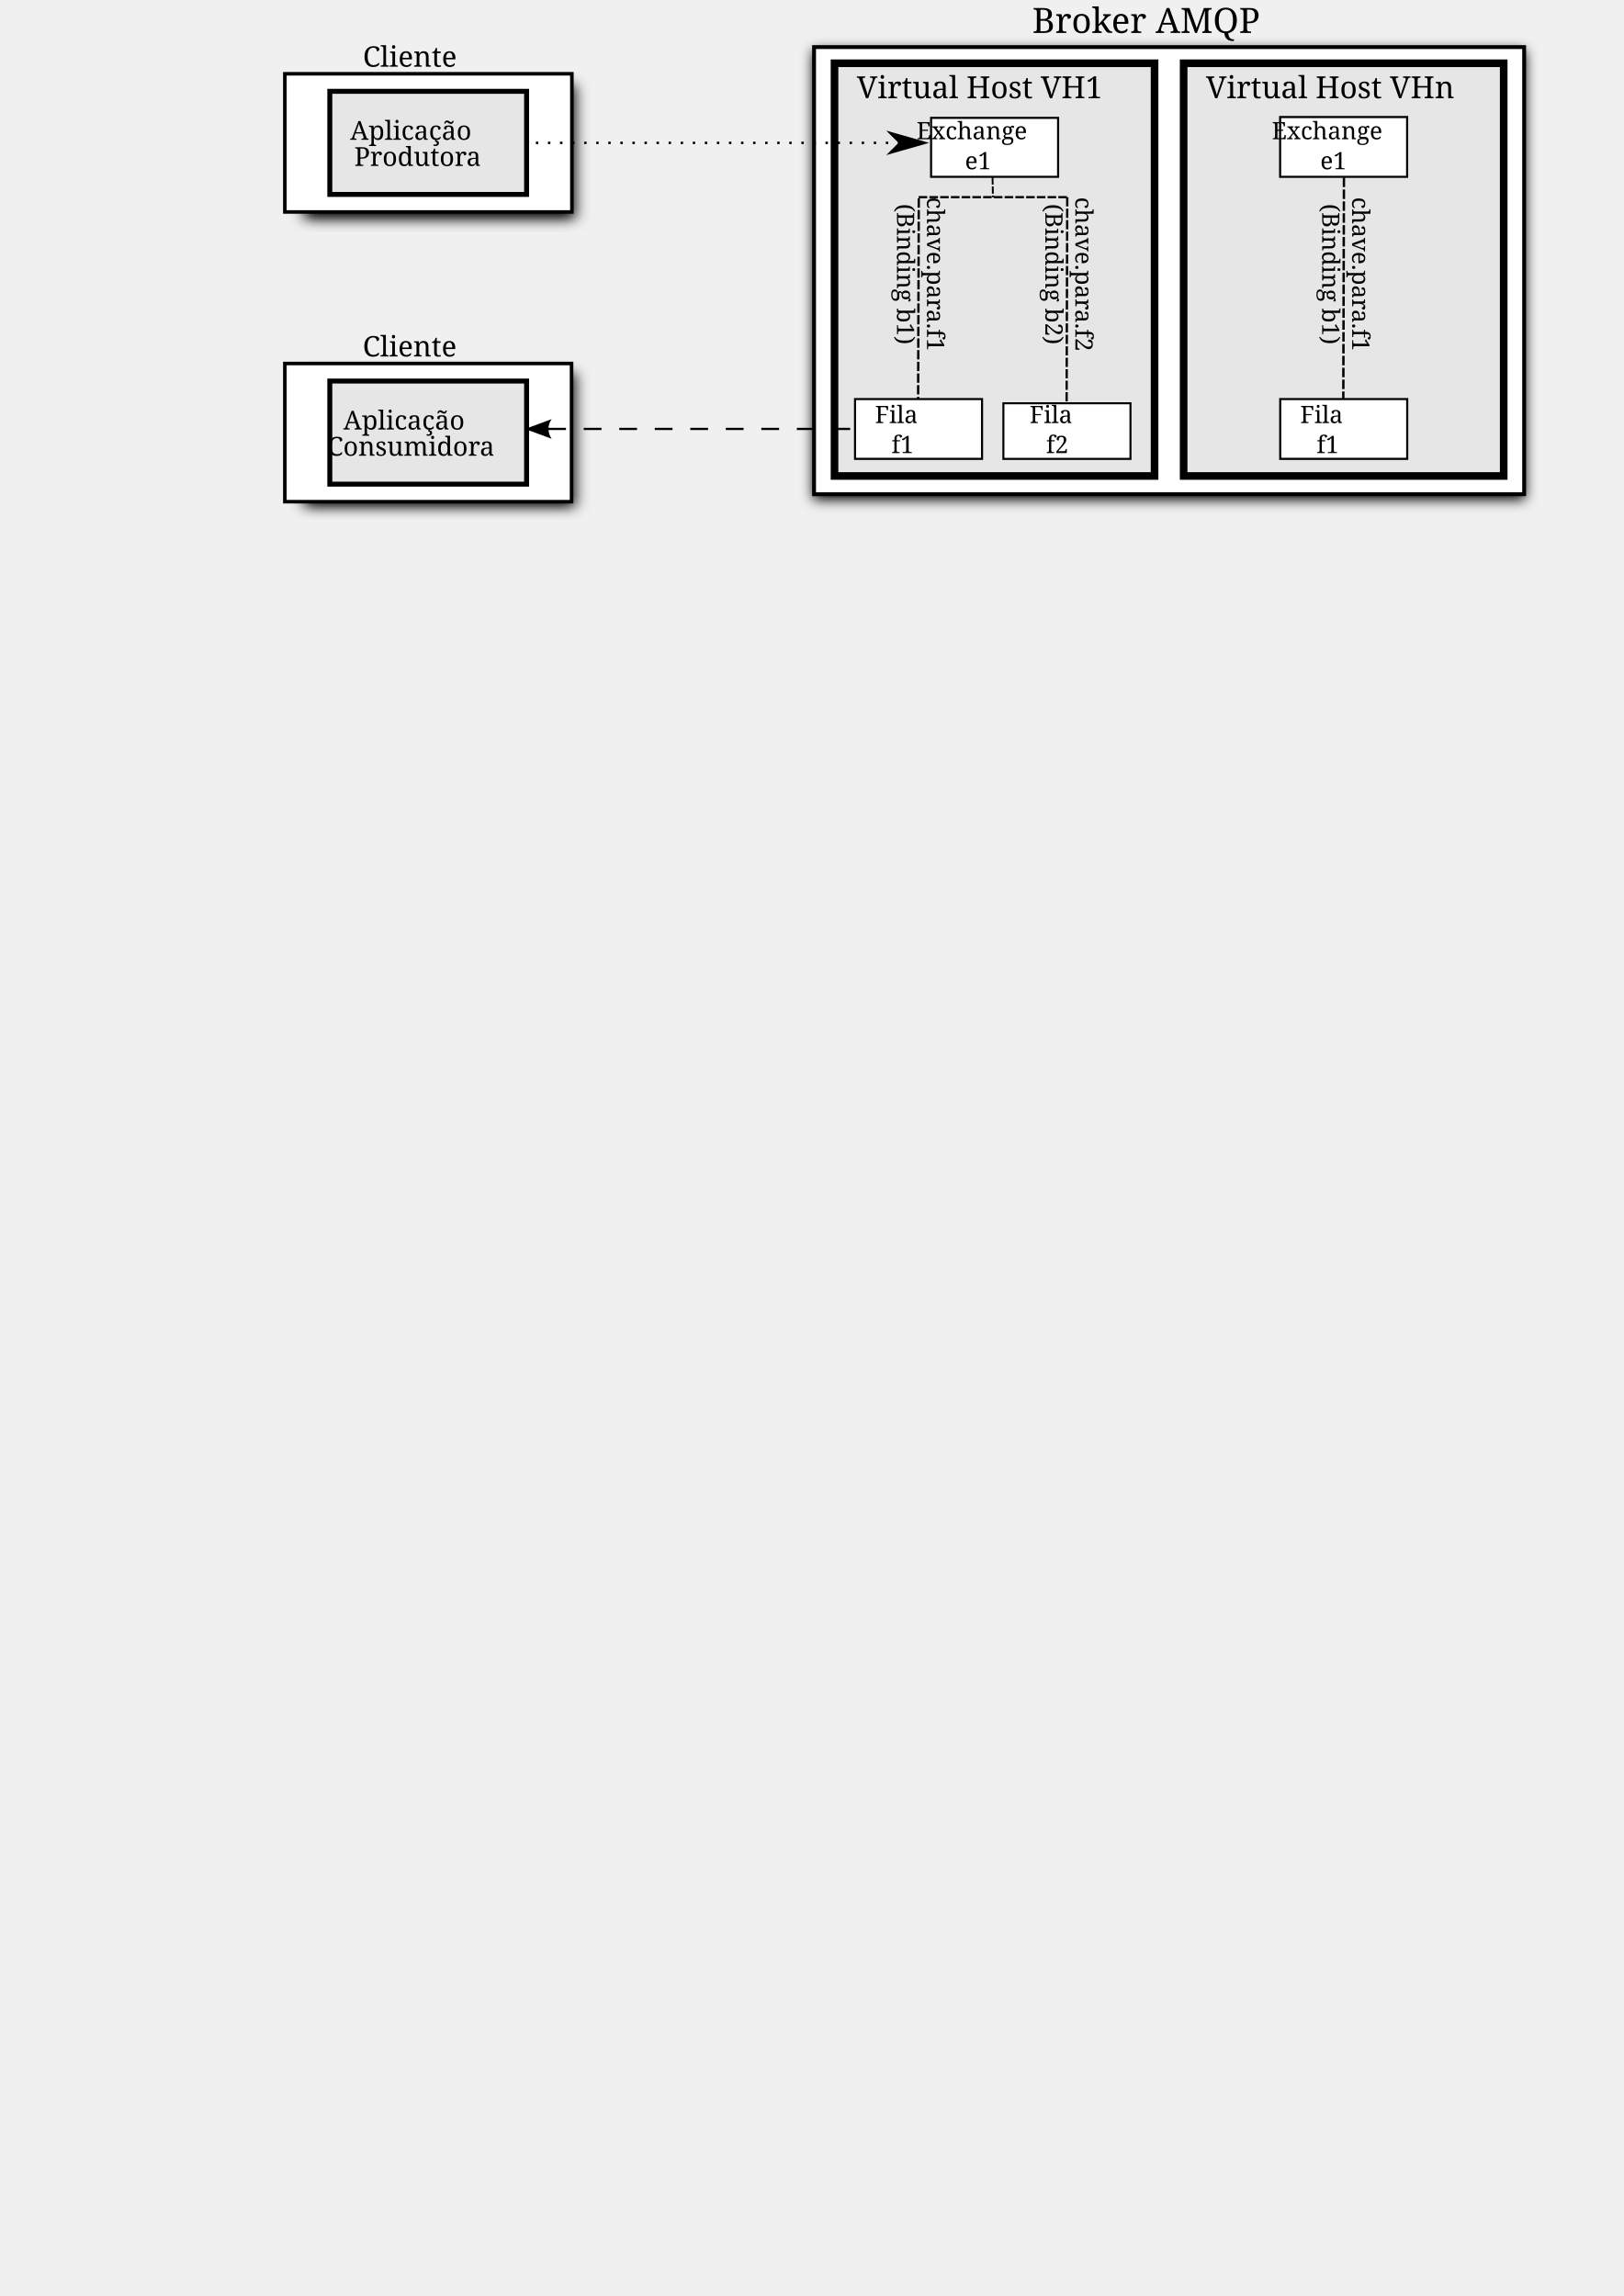
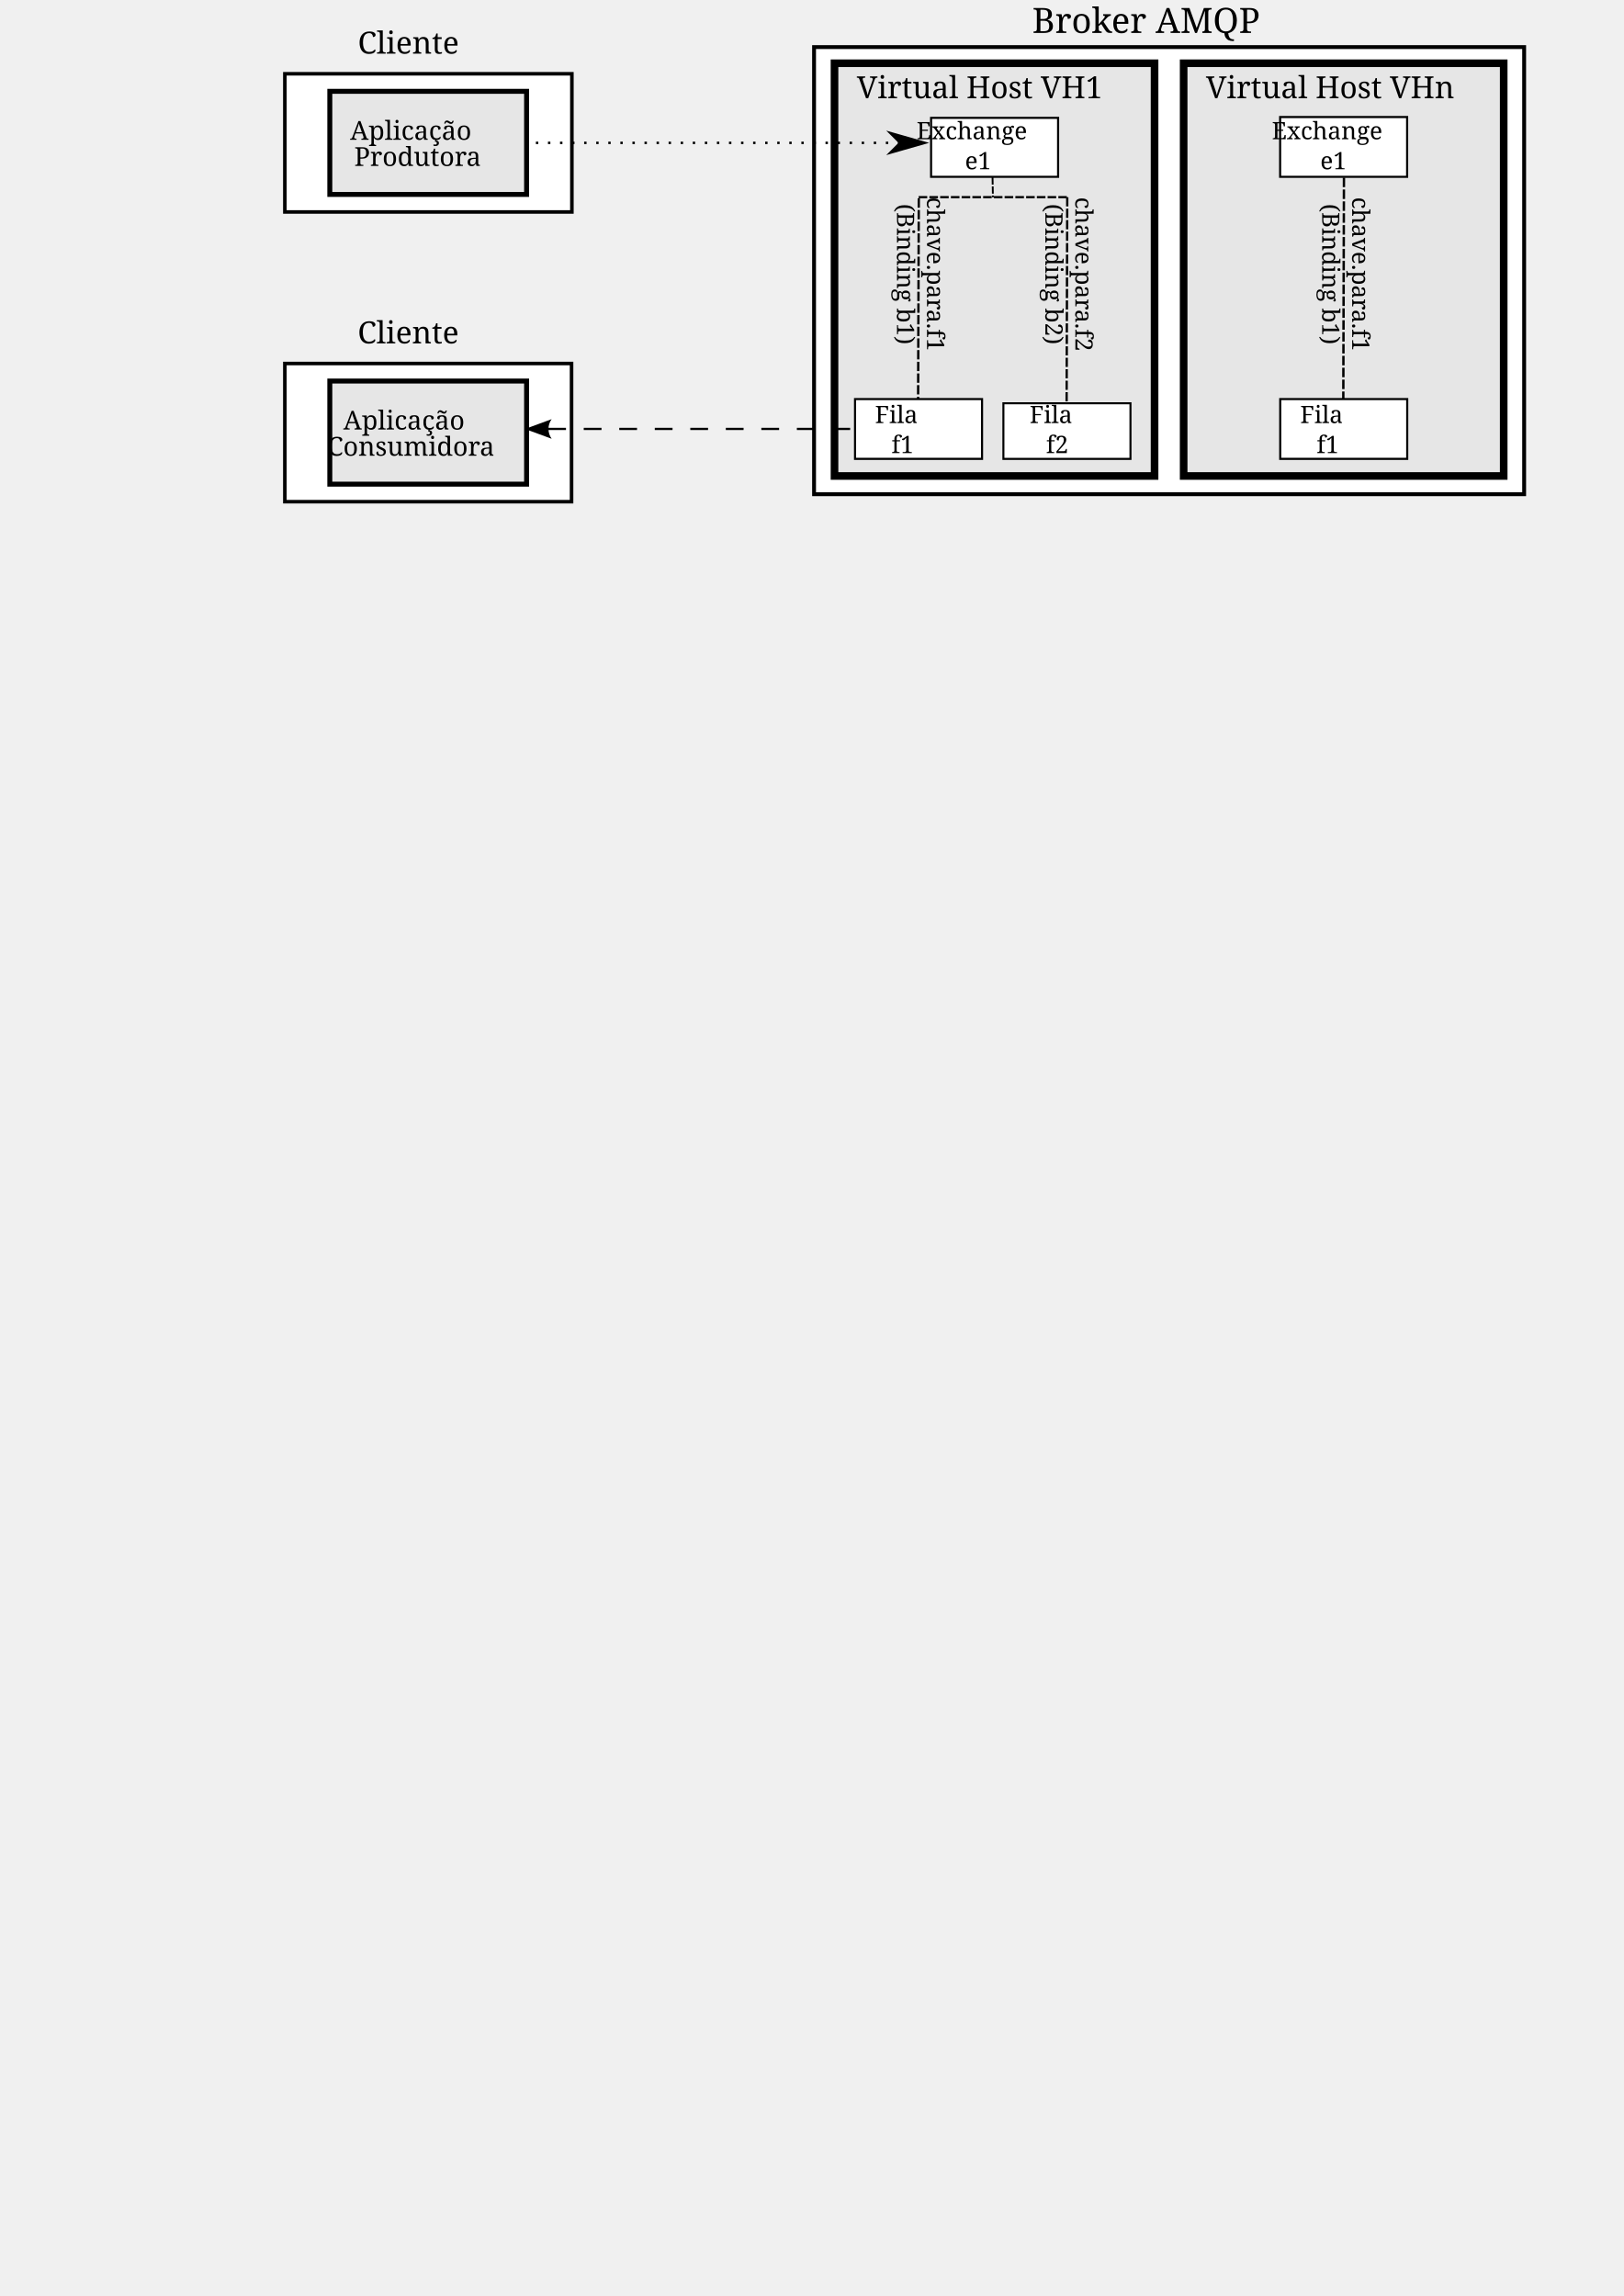
<svg xmlns="http://www.w3.org/2000/svg" id="svg2" height="1052.362" width="744.094" y="0" x="0" version="1.0">
  <defs id="defs3">
    <marker orient="auto" refY="0.0" refX="0.0" id="marker6680" style="overflow:visible;">
      <path id="path5462" style="font-size:12.0;fill-rule:evenodd;stroke-width:0.625;stroke-linejoin:round;" d="M 8.719,4.034 L -2.207,0.016 L 8.719,-4.002 C 6.973,-1.63 6.983,1.616 8.719,4.034 z " transform="scale(1.1) rotate(180) translate(1,0)" />
    </marker>
    <marker orient="auto" refY="0.0" refX="0.0" id="marker5645" style="overflow:visible">
      <path id="path5386" d="M 0.0,0.0 L 5.0,-5.0 L -12.5,0.0 L 5.0,5.0 L 0.0,0.0 z " style="fill-rule:evenodd;stroke:#000000;stroke-width:1.0pt;marker-start:none" transform="scale(0.8) translate(12.5,0)" />
    </marker>
    <marker style="overflow:visible" id="Arrow1Mstart" refX="0.0" refY="0.0" orient="auto">
      <path transform="scale(0.4)" style="fill-rule:evenodd;stroke:#000000;stroke-width:1.0pt;marker-start:none" d="M 0.0,0.0 L 5.0,-5.0 L -12.5,0.0 L 5.0,5.0 L 0.0,0.0 z " id="path11238" />
    </marker>
    <marker id="Arrow2Mend" style="overflow:visible" orient="auto" refY="0" refX="0">
      <path id="path10781" style="font-size:12;fill-rule:evenodd;stroke-width:0.625;stroke-linejoin:round" transform="matrix(-0.6,0,0,-0.6,3,0)" d="M 8.719,4.034 L -2.207,0.016 L 8.719,-4.002 C 6.973,-1.63 6.983,1.616 8.719,4.034 z " />
    </marker>
    <marker id="Arrow1Lstart" style="overflow:visible" orient="auto" refY="0" refX="0">
      <path id="path3718" style="fill-rule:evenodd;stroke:#000000;stroke-width:1pt;marker-start:none" transform="scale(0.8,0.8)" d="M 0,0 L 5,-5 L -12.5,0 L 5,5 L 0,0 z " />
    </marker>
    <marker id="Arrow2Lend" style="overflow:visible" orient="auto" refY="0" refX="0">
      <path id="path3710" style="font-size:12;fill-rule:evenodd;stroke-width:0.625;stroke-linejoin:round" transform="matrix(-1.1,0,0,-1.1,5.5,0)" d="M 8.719,4.034 L -2.207,0.016 L 8.719,-4.002 C 6.973,-1.63 6.983,1.616 8.719,4.034 z " />
    </marker>
    <marker id="marker1531" style="overflow:visible" orient="auto" refY="0" refX="0">
      <path id="path1533" style="font-size:12;fill-rule:evenodd;stroke-width:0.625;stroke-linejoin:round" transform="matrix(-1.1,0,0,-1.1,5.5,0)" d="M 8.719,4.034 L -2.207,0.016 L 8.719,-4.002 C 6.973,-1.63 6.983,1.616 8.719,4.034 z " />
    </marker>
    <marker id="marker1527" style="overflow:visible" orient="auto" refY="0" refX="0">
      <path id="path1529" style="fill-rule:evenodd;stroke:#000000;stroke-width:1pt;marker-start:none" transform="scale(0.8,0.8)" d="M 0,0 L 5,-5 L -12.5,0 L 5,5 L 0,0 z " />
    </marker>
    <marker id="marker1523" style="overflow:visible" orient="auto" refY="0" refX="0">
      <path id="path1525" style="font-size:12;fill-rule:evenodd;stroke-width:0.625;stroke-linejoin:round" transform="matrix(-0.6,0,0,-0.6,3,0)" d="M 8.719,4.034 L -2.207,0.016 L 8.719,-4.002 C 6.973,-1.63 6.983,1.616 8.719,4.034 z " />
    </marker>
    <filter id="filter4096" color-interpolation-filters="sRGB">
      <feGaussianBlur id="feGaussianBlur4098" stdDeviation="3" />
    </filter>
    <filter id="filter4102" color-interpolation-filters="sRGB">
      <feGaussianBlur id="feGaussianBlur4104" stdDeviation="3" />
    </filter>
    <filter id="filter4110" color-interpolation-filters="sRGB">
      <feGaussianBlur id="feGaussianBlur4112" stdDeviation="3" />
    </filter>
    <filter id="filter4150" color-interpolation-filters="sRGB">
      <feGaussianBlur id="feGaussianBlur4152" stdDeviation="3" />
    </filter>
    <filter id="filter5212" color-interpolation-filters="sRGB">
      <feGaussianBlur id="feGaussianBlur5214" stdDeviation="3" />
    </filter>
+     <filter id="filter4196" color-interpolation-filters="sRGB">
+       <feGaussianBlur id="feGaussianBlur4198" stdDeviation="5" result="result91" />
+       <feComposite id="feComposite4200" in2="result91" in="SourceGraphic" operator="over" />
+     </filter>
+     <filter id="filter4202" color-interpolation-filters="sRGB">
+       <feGaussianBlur id="feGaussianBlur4204" stdDeviation="5" result="result91" />
+       <feComposite id="feComposite4206" in2="result91" in="SourceGraphic" operator="over" />
+     </filter>
+     <filter id="filter4208" color-interpolation-filters="sRGB">
+       <feGaussianBlur id="feGaussianBlur4210" stdDeviation="5" result="result91" />
+       <feComposite id="feComposite4212" in2="result91" in="SourceGraphic" operator="over" />
+     </filter>
  </defs>
-   <rect width="325.411" height="204.94" rx="0" ry="0" x="373.06" y="23.581" style="fill:#000000;fill-opacity:1;stroke:#000000;stroke-width:1;stroke-miterlimit:4;stroke-opacity:1;stroke-dasharray:none;filter:url(#filter4096)" id="rect4094" />
-   <rect id="rect2069" style="fill:#ffffff;stroke:#000000;stroke-width:1.768;stroke-miterlimit:4;stroke-opacity:1;stroke-dasharray:none;fill-opacity:1" y="21.581" x="373.06" ry="0" rx="0" height="204.94" width="325.411" />
+   <rect id="rect2069" style="fill:#ffffff;fill-opacity:1;stroke:#000000;stroke-width:1.768;stroke-miterlimit:4;stroke-opacity:1;stroke-dasharray:none;" y="21.581" x="373.06" ry="0" rx="0" height="204.94" width="325.411" />
  <text xml:space="preserve" id="text1337" style="font-size:10;font-style:normal;font-variant:normal;font-weight:normal;font-stretch:normal;fill:#000000;fill-opacity:1;stroke:none;stroke-width:1px;stroke-linecap:butt;stroke-linejoin:miter;stroke-opacity:1;font-family:Bitstream Vera Sans;text-anchor:middle;writing-mode:lr-tb" y="166.997" x="450.42">
    <tspan style="font-family:Bitstream Vera Sans" id="tspan1339" y="166.997" x="450.42" />
    <tspan y="176.997" x="450.42" id="tspan1341" />
  </text>
  <text xml:space="preserve" id="text8515" style="font-size:16px;font-style:normal;font-variant:normal;font-weight:normal;font-stretch:normal;line-height:100%;writing-mode:lr-tb;text-anchor:middle;fill:#000000;fill-opacity:1;stroke:none;font-family:Serif;-inkscape-font-specification:Serif" y="15.103" x="535.617">
    <tspan style="font-size:16px;font-style:normal;font-variant:normal;font-weight:normal;font-stretch:normal;font-family:Serif;-inkscape-font-specification:Serif" id="tspan8517" y="15.103" x="535.617">Broker AMQP</tspan>
    <tspan y="31.103" x="535.617" id="tspan8519" />
  </text>
-   <g id="g4257" transform="matrix(1.137301,0,0,0.9563089,-39.57943,5.180463)">
-     <rect id="rect4148" style="fill:#000000;fill-opacity:1;stroke:#000000;stroke-width:1;stroke-linecap:butt;stroke-linejoin:miter;stroke-miterlimit:4;stroke-opacity:1;stroke-dasharray:none;stroke-dashoffset:0;filter:url(#filter4150)" y="-334" x="-114.362" ry="0" rx="0" height="108.201" width="63.478" transform="matrix(0,-1,-1,0,-68,-15.14445)" />
-   </g>
-   <rect id="rect7095" style="fill:#ffffff;fill-opacity:1;stroke:#000000;stroke-width:1.632;stroke-linecap:butt;stroke-linejoin:miter;stroke-miterlimit:4;stroke-opacity:1;stroke-dashoffset:0" y="-262.078" x="-97.143" ry="0" rx="0" height="131.538" width="63.327" transform="matrix(0,-1,-1,0,0,0)" />
-   <text xml:space="preserve" id="text7097" style="font-size:13px;font-style:normal;font-variant:normal;font-weight:normal;font-stretch:normal;line-height:100%;writing-mode:lr-tb;text-anchor:middle;fill:#000000;fill-opacity:1;stroke:none;font-family:Serif;-inkscape-font-specification:Serif" y="30.574" x="196.268">
-     <tspan style="font-size:13px;font-style:normal;font-variant:normal;font-weight:normal;font-stretch:normal;font-family:Serif;-inkscape-font-specification:Serif" id="tspan7099" y="30.574" x="196.268">Cliente</tspan>
-     <tspan y="43.574" x="196.268" id="tspan7101" />
+   <rect id="rect7095" style="fill:#ffffff;fill-opacity:1;stroke:#000000;stroke-width:1.632;stroke-linecap:butt;stroke-linejoin:miter;stroke-miterlimit:4;stroke-opacity:1;stroke-dashoffset:0;" y="-262.078" x="-97.143" ry="0" rx="0" height="131.538" width="63.327" transform="matrix(0,-1,-1,0,0,0)" />
+   <text xml:space="preserve" id="text7097" style="font-size:14px;font-style:normal;font-variant:normal;font-weight:normal;font-stretch:normal;line-height:100%;writing-mode:lr-tb;text-anchor:middle;fill:#000000;fill-opacity:1;stroke:none;font-family:Serif;-inkscape-font-specification:Serif" y="24.574" x="196.268">
+     <tspan style="font-size:14px;font-style:normal;font-variant:normal;font-weight:normal;font-stretch:normal;font-family:Serif;-inkscape-font-specification:Serif" id="tspan7099" y="24.574" x="196.268">Cliente</tspan>
+     <tspan y="38.574" x="196.268" id="tspan7101" />
  </text>
  <rect id="rect7920" style="fill:#e6e6e6;fill-opacity:1;fill-rule:evenodd;stroke:#000000;stroke-width:2.272;stroke-linecap:butt;stroke-linejoin:miter;stroke-miterlimit:4;stroke-opacity:1;stroke-dashoffset:0" y="-241.321" x="-89.1" ry="0" rx="0" height="90.177" width="47.243" transform="matrix(0,-1,-1,0,0,0)" />
  <text xml:space="preserve" style="font-size:12px;font-style:normal;font-variant:normal;font-weight:normal;font-stretch:normal;line-height:100%;writing-mode:lr-tb;text-anchor:middle;fill:#000000;fill-opacity:1;stroke:none;font-family:Serif;-inkscape-font-specification:Serif" x="196.068" y="64.055" id="text7922">
    <tspan id="tspan7924" x="196.068" y="64.055" style="font-size:12px;font-style:normal;font-variant:normal;font-weight:normal;font-stretch:normal;font-family:Serif;-inkscape-font-specification:Serif">Aplicação</tspan>
    <tspan id="tspan7926" x="196.068" y="76.055" style="font-size:12px;font-style:normal;font-variant:normal;font-weight:normal;font-stretch:normal;font-family:Serif;-inkscape-font-specification:Serif">Produtora</tspan>
  </text>
  <rect id="rect1335" style="fill:#e6e6e6;fill-opacity:1;fill-rule:evenodd;stroke:#000000;stroke-width:3.49;stroke-linecap:butt;stroke-linejoin:miter;stroke-miterlimit:4;stroke-opacity:1;stroke-dasharray:none" y="28.993" x="382.432" ry="0" rx="0" height="189.172" width="146.667" />
  <text xml:space="preserve" style="font-size:14px;font-style:normal;font-variant:normal;font-weight:normal;font-stretch:normal;fill:#000000;fill-opacity:1;stroke:none;font-family:Serif;-inkscape-font-specification:Serif" x="392.662" y="45.018" id="text1342">
    <tspan id="tspan1344" x="392.662" y="45.018">Virtual Host VH1</tspan>
  </text>
  <g id="g3121" transform="translate(2.890502,0)">
    <rect id="rect3008" style="fill:#ffffff;fill-opacity:1;stroke:#000000;stroke-width:0.957;stroke-linecap:butt;stroke-linejoin:miter;stroke-miterlimit:4;stroke-opacity:1;stroke-dashoffset:0" y="-482.003" x="-81.054" ry="0" rx="0" height="58.207" width="27.043" transform="matrix(0,-1,-1,0,0,0)" />
    <text id="text3188" y="63.827" x="452.5" style="font-size:11px;font-style:normal;font-variant:normal;font-weight:normal;font-stretch:normal;text-align:center;text-anchor:middle;fill:#000000;fill-opacity:1;stroke:none;font-family:Serif;-inkscape-font-specification:Serif" xml:space="preserve">
      <tspan style="font-size:11px;font-style:normal;font-variant:normal;font-weight:normal;font-stretch:normal;text-align:center;text-anchor:middle;font-family:Serif;-inkscape-font-specification:Serif" y="63.827" x="452.5" id="tspan3190">Exchange</tspan>
      <tspan id="tspan3867" style="font-size:11px;font-style:normal;font-variant:normal;font-weight:normal;font-stretch:normal;text-align:center;text-anchor:middle;font-family:Serif;-inkscape-font-specification:Serif" y="77.577" x="452.5">e1</tspan>
    </text>
  </g>
  <path style="fill:none;stroke:#000000;stroke-width:1.07;stroke-linecap:butt;stroke-linejoin:miter;stroke-miterlimit:4;stroke-opacity:1;stroke-dasharray:4.281, 1.07;stroke-dashoffset:0;marker-start:none;marker-end:none" d="m 421.056,90.897 -0.312,91.93" id="path4061" />
  <text xml:space="preserve" style="font-size:11px;font-style:normal;font-variant:normal;font-weight:normal;font-stretch:normal;text-align:center;text-anchor:middle;fill:#000000;fill-opacity:1;stroke:none;font-family:Serif;-inkscape-font-specification:Serif" x="132.825" y="-424.818" id="text4657" transform="matrix(0,1,-1,0,0,0)">
    <tspan id="tspan4659" x="132.825" y="-424.818" style="font-size:11px;font-style:normal;font-variant:normal;font-weight:normal;font-stretch:normal;text-align:center;text-anchor:middle;font-family:Serif;-inkscape-font-specification:Serif">chave.para.f1</tspan>
    <tspan x="132.825" y="-411.068" style="font-size:11px;font-style:normal;font-variant:normal;font-weight:normal;font-stretch:normal;text-align:center;text-anchor:middle;font-family:Serif;-inkscape-font-specification:Serif" id="tspan3875">(Binding b1)</tspan>
    <tspan x="132.825" y="-397.318" style="font-size:11px;font-style:normal;font-variant:normal;font-weight:normal;font-stretch:normal;text-align:center;text-anchor:middle;font-family:Serif;-inkscape-font-specification:Serif" id="tspan3873" />
    <tspan x="132.825" y="-383.568" style="font-size:11px;font-style:normal;font-variant:normal;font-weight:normal;font-stretch:normal;text-align:center;text-anchor:middle;font-family:Serif;-inkscape-font-specification:Serif" id="tspan3871" />
  </text>
  <g id="g3877" transform="translate(4.9e-6,0)">
    <rect transform="matrix(0,-1,-1,0,0,0)" width="27.413" height="58.201" rx="0" ry="0" x="-210.319" y="-450.043" style="fill:#ffffff;fill-opacity:1;stroke:#000000;stroke-width:0.963;stroke-linecap:butt;stroke-linejoin:miter;stroke-miterlimit:4;stroke-opacity:1;stroke-dashoffset:0" id="rect3006" />
    <text id="text4046" y="193.916" x="420.793" style="font-size:11px;font-style:normal;font-variant:normal;font-weight:normal;font-stretch:normal;fill:#000000;fill-opacity:1;stroke:none;font-family:Serif;-inkscape-font-specification:Serif" xml:space="preserve">
      <tspan style="font-size:11px;font-style:normal;font-variant:normal;font-weight:normal;font-stretch:normal;text-align:center;text-anchor:middle;font-family:Serif;-inkscape-font-specification:Serif" id="tspan4050" y="193.916" x="420.793">Fila</tspan>
      <tspan id="tspan3869" style="font-size:11px;font-style:normal;font-variant:normal;font-weight:normal;font-stretch:normal;text-align:center;text-anchor:middle;font-family:Serif;-inkscape-font-specification:Serif" y="207.666" x="420.793">f1</tspan>
    </text>
  </g>
  <rect transform="matrix(0,-1,-1,0,0,0)" width="25.506" height="58.237" rx="0" ry="0" x="-210.335" y="-518.061" style="fill:#ffffff;fill-opacity:1;stroke:#000000;stroke-width:0.93;stroke-linecap:butt;stroke-linejoin:miter;stroke-miterlimit:4;stroke-opacity:1;stroke-dashoffset:0" id="rect3885" />
  <text id="text3887" y="193.916" x="488.793" style="font-size:11px;font-style:normal;font-variant:normal;font-weight:normal;font-stretch:normal;fill:#000000;fill-opacity:1;stroke:none;font-family:Serif;-inkscape-font-specification:Serif" xml:space="preserve">
    <tspan style="font-size:11px;font-style:normal;font-variant:normal;font-weight:normal;font-stretch:normal;text-align:center;text-anchor:middle;font-family:Serif;-inkscape-font-specification:Serif" id="tspan3889" y="193.916" x="488.793">Fila</tspan>
    <tspan id="tspan3891" style="font-size:11px;font-style:normal;font-variant:normal;font-weight:normal;font-stretch:normal;text-align:center;text-anchor:middle;font-family:Serif;-inkscape-font-specification:Serif" y="207.666" x="488.793">f2</tspan>
  </text>
  <path id="path3897" d="m 489.09,90.387 -0.294,94.359" style="fill:none;stroke:#000000;stroke-width:1.051;stroke-linecap:butt;stroke-linejoin:miter;stroke-miterlimit:4;stroke-opacity:1;stroke-dasharray:4.205, 1.051;stroke-dashoffset:0;marker-start:none;marker-end:none" />
  <path style="fill:none;stroke:#000000;stroke-width:0.985;stroke-linecap:butt;stroke-linejoin:miter;stroke-miterlimit:4;stroke-opacity:1;stroke-dasharray:3.94, 0.985;stroke-dashoffset:0" d="m 420.984,90.362 c 67.913,0 67.913,0 67.913,0 l 0,0 0,0 0,0" id="path3901" />
  <text transform="matrix(0,1,-1,0,0,0)" id="text3903" y="-492.818" x="132.825" style="font-size:11px;font-style:normal;font-variant:normal;font-weight:normal;font-stretch:normal;text-align:center;text-anchor:middle;fill:#000000;fill-opacity:1;stroke:none;font-family:Serif;-inkscape-font-specification:Serif" xml:space="preserve">
    <tspan style="font-size:11px;font-style:normal;font-variant:normal;font-weight:normal;font-stretch:normal;text-align:center;text-anchor:middle;font-family:Serif;-inkscape-font-specification:Serif" y="-492.818" x="132.825" id="tspan3905">chave.para.f2</tspan>
    <tspan id="tspan3907" style="font-size:11px;font-style:normal;font-variant:normal;font-weight:normal;font-stretch:normal;text-align:center;text-anchor:middle;font-family:Serif;-inkscape-font-specification:Serif" y="-479.068" x="132.825">(Binding b2)</tspan>
    <tspan id="tspan3909" style="font-size:11px;font-style:normal;font-variant:normal;font-weight:normal;font-stretch:normal;text-align:center;text-anchor:middle;font-family:Serif;-inkscape-font-specification:Serif" y="-465.318" x="132.825" />
    <tspan id="tspan3911" style="font-size:11px;font-style:normal;font-variant:normal;font-weight:normal;font-stretch:normal;text-align:center;text-anchor:middle;font-family:Serif;-inkscape-font-specification:Serif" y="-451.568" x="132.825" />
  </text>
  <rect width="146.667" height="189.172" rx="0" ry="0" x="542.432" y="28.993" style="fill:#e6e6e6;fill-opacity:1;fill-rule:evenodd;stroke:#000000;stroke-width:3.49;stroke-linecap:butt;stroke-linejoin:miter;stroke-miterlimit:4;stroke-opacity:1;stroke-dasharray:none" id="rect3946" />
  <text id="text3950" y="45.018" x="552.662" style="font-size:14px;font-style:normal;font-variant:normal;font-weight:normal;font-stretch:normal;fill:#000000;fill-opacity:1;stroke:none;font-family:Serif;-inkscape-font-specification:Serif" xml:space="preserve">
    <tspan y="45.018" x="552.662" id="tspan3952">Virtual Host VHn</tspan>
  </text>
  <rect id="rect3948" style="fill:#ffffff;fill-opacity:1;stroke:#000000;stroke-width:0.963;stroke-linecap:butt;stroke-linejoin:miter;stroke-miterlimit:4;stroke-opacity:1;stroke-dashoffset:0" y="-644.845" x="-81.051" ry="0" rx="0" height="58.201" width="27.412" transform="matrix(0,-1,-1,0,0,0)" />
  <text id="text3954" y="63.827" x="615.345" style="font-size:11px;font-style:normal;font-variant:normal;font-weight:normal;font-stretch:normal;text-align:center;text-anchor:middle;fill:#000000;fill-opacity:1;stroke:none;font-family:Serif;-inkscape-font-specification:Serif" xml:space="preserve">
    <tspan style="font-size:11px;font-style:normal;font-variant:normal;font-weight:normal;font-stretch:normal;text-align:center;text-anchor:middle;font-family:Serif;-inkscape-font-specification:Serif" y="63.827" x="615.345" id="tspan3956">Exchange</tspan>
    <tspan id="tspan3958" style="font-size:11px;font-style:normal;font-variant:normal;font-weight:normal;font-stretch:normal;text-align:center;text-anchor:middle;font-family:Serif;-inkscape-font-specification:Serif" y="77.577" x="615.345">e1</tspan>
  </text>
  <path id="path3960" d="M 615.891,81.407 615.598,182.817" style="fill:none;stroke:#000000;stroke-width:1.089;stroke-linecap:butt;stroke-linejoin:miter;stroke-miterlimit:4;stroke-opacity:1;stroke-dasharray:4.357, 1.089;stroke-dashoffset:0;marker-start:none;marker-end:none" />
  <text transform="matrix(0,1,-1,0,0,0)" id="text3962" y="-619.662" x="132.825" style="font-size:11px;font-style:normal;font-variant:normal;font-weight:normal;font-stretch:normal;text-align:center;text-anchor:middle;fill:#000000;fill-opacity:1;stroke:none;font-family:Serif;-inkscape-font-specification:Serif" xml:space="preserve">
    <tspan style="font-size:11px;font-style:normal;font-variant:normal;font-weight:normal;font-stretch:normal;text-align:center;text-anchor:middle;font-family:Serif;-inkscape-font-specification:Serif" y="-619.662" x="132.825" id="tspan3964">chave.para.f1</tspan>
    <tspan id="tspan3966" style="font-size:11px;font-style:normal;font-variant:normal;font-weight:normal;font-stretch:normal;text-align:center;text-anchor:middle;font-family:Serif;-inkscape-font-specification:Serif" y="-605.912" x="132.825">(Binding b1)</tspan>
    <tspan id="tspan3968" style="font-size:11px;font-style:normal;font-variant:normal;font-weight:normal;font-stretch:normal;text-align:center;text-anchor:middle;font-family:Serif;-inkscape-font-specification:Serif" y="-592.162" x="132.825" />
    <tspan id="tspan3970" style="font-size:11px;font-style:normal;font-variant:normal;font-weight:normal;font-stretch:normal;text-align:center;text-anchor:middle;font-family:Serif;-inkscape-font-specification:Serif" y="-578.412" x="132.825" />
  </text>
  <g id="g3972" transform="translate(194.8445,0)">
    <rect id="rect3974" style="fill:#ffffff;fill-opacity:1;stroke:#000000;stroke-width:0.963;stroke-linecap:butt;stroke-linejoin:miter;stroke-miterlimit:4;stroke-opacity:1;stroke-dashoffset:0" y="-450.043" x="-210.319" ry="0" rx="0" height="58.201" width="27.413" transform="matrix(0,-1,-1,0,0,0)" />
    <text xml:space="preserve" style="font-size:11px;font-style:normal;font-variant:normal;font-weight:normal;font-stretch:normal;fill:#000000;fill-opacity:1;stroke:none;font-family:Serif;-inkscape-font-specification:Serif" x="420.793" y="193.916" id="text3976">
      <tspan x="420.793" y="193.916" id="tspan3978" style="font-size:11px;font-style:normal;font-variant:normal;font-weight:normal;font-stretch:normal;text-align:center;text-anchor:middle;font-family:Serif;-inkscape-font-specification:Serif">Fila</tspan>
      <tspan x="420.793" y="207.666" style="font-size:11px;font-style:normal;font-variant:normal;font-weight:normal;font-stretch:normal;text-align:center;text-anchor:middle;font-family:Serif;-inkscape-font-specification:Serif" id="tspan3980">f1</tspan>
    </text>
  </g>
-   <g transform="matrix(1.137301,0,0,0.9563089,-39.57943,137.1805)" id="g3988">
-     <rect transform="matrix(0,-1,-1,0,-68,-15.14445)" width="63.478" height="108.201" rx="0" ry="0" x="-114.362" y="-334" style="fill:#000000;fill-opacity:1;stroke:#000000;stroke-width:1;stroke-linecap:butt;stroke-linejoin:miter;stroke-miterlimit:4;stroke-opacity:1;stroke-dasharray:none;stroke-dashoffset:0;filter:url(#filter4150)" id="rect3990" />
-   </g>
-   <rect transform="matrix(0,-1,-1,0,0,0)" width="63.328" height="131.386" rx="0" ry="0" x="-229.948" y="-261.925" style="fill:#ffffff;fill-opacity:1;stroke:#000000;stroke-width:1.631;stroke-linecap:butt;stroke-linejoin:miter;stroke-miterlimit:4;stroke-opacity:1;stroke-dashoffset:0" id="rect4166" />
-   <text x="196.191" y="163.379" style="font-size:13px;font-style:normal;font-variant:normal;font-weight:normal;font-stretch:normal;line-height:100%;writing-mode:lr-tb;text-anchor:middle;fill:#000000;fill-opacity:1;stroke:none;font-family:Serif;-inkscape-font-specification:Serif" id="text4168" xml:space="preserve">
-     <tspan x="196.191" y="163.379" id="tspan4170" style="font-size:13px;font-style:normal;font-variant:normal;font-weight:normal;font-stretch:normal;font-family:Serif;-inkscape-font-specification:Serif">Cliente</tspan>
-     <tspan id="tspan4172" x="196.191" y="176.379" />
+   <rect transform="matrix(0,-1,-1,0,0,0)" width="63.328" height="131.386" rx="0" ry="0" x="-229.948" y="-261.925" style="fill:#ffffff;fill-opacity:1;stroke:#000000;stroke-width:1.631;stroke-linecap:butt;stroke-linejoin:miter;stroke-miterlimit:4;stroke-opacity:1;stroke-dashoffset:0;" id="rect4166" />
+   <text x="196.191" y="157.379" style="font-size:14px;font-style:normal;font-variant:normal;font-weight:normal;font-stretch:normal;line-height:100%;writing-mode:lr-tb;text-anchor:middle;fill:#000000;fill-opacity:1;stroke:none;font-family:Serif;-inkscape-font-specification:Serif" id="text4168" xml:space="preserve">
+     <tspan x="196.191" y="157.379" id="tspan4170" style="font-size:14px;font-style:normal;font-variant:normal;font-weight:normal;font-stretch:normal;font-family:Serif;-inkscape-font-specification:Serif">Cliente</tspan>
+     <tspan id="tspan4172" x="196.191" y="171.379" />
  </text>
  <g id="g3976" transform="translate(-11.66727,-5.7220459e-6)">
    <rect id="rect4174" style="fill:#e6e6e6;fill-opacity:1;fill-rule:evenodd;stroke:#000000;stroke-width:2.272;stroke-linecap:butt;stroke-linejoin:miter;stroke-miterlimit:4;stroke-opacity:1;stroke-dashoffset:0" y="-252.988" x="-221.905" ry="0" rx="0" height="90.177" width="47.243" transform="matrix(0,-1,-1,0,0,0)" />
    <text xml:space="preserve" style="font-size:12px;font-style:normal;font-variant:normal;font-weight:normal;font-stretch:normal;line-height:100%;writing-mode:lr-tb;text-anchor:middle;fill:#000000;fill-opacity:1;stroke:none;font-family:Serif;-inkscape-font-specification:Serif" x="207.73" y="196.86" id="text4965">
      <tspan id="tspan4967" x="207.73" y="196.86" style="font-size:12px;font-style:normal;font-variant:normal;font-weight:normal;font-stretch:normal;font-family:Serif;-inkscape-font-specification:Serif">Aplicação</tspan>
      <tspan id="tspan4969" x="207.73" y="208.86" style="font-size:12px;font-style:normal;font-variant:normal;font-weight:normal;font-stretch:normal;font-family:Serif;-inkscape-font-specification:Serif">Consumidora</tspan>
    </text>
  </g>
  <path id="path4260" d="m 389.594,196.595 -140.945,0" style="fill:none;stroke:#000000;stroke-width:1.017;stroke-linecap:butt;stroke-linejoin:miter;stroke-miterlimit:4;stroke-opacity:1;stroke-dasharray:8.139, 8.139;stroke-dashoffset:0;marker-start:none;marker-end:url(#marker1531)" />
  <path style="fill:none;stroke:#000000;stroke-width:1.106;stroke-linecap:butt;stroke-linejoin:miter;stroke-miterlimit:4;stroke-opacity:1;stroke-dasharray:1.106, 4.424;stroke-dashoffset:0;marker-start:url(#Arrow1Lstart);marker-end:none" d="m 412.583,65.479 -169.531,0" id="path5894" />
  <path style="fill:none;stroke:#000000;stroke-width:0.831;stroke-linecap:butt;stroke-linejoin:miter;stroke-miterlimit:4;stroke-opacity:1;stroke-dasharray:3.324, 0.831;stroke-dashoffset:0" d="m 454.856,81.278 c 0.169,9.169 0.169,9.169 0.169,9.169 l 0,0 0,0 0,0 0,0 0,0" id="path3133" />
</svg>
